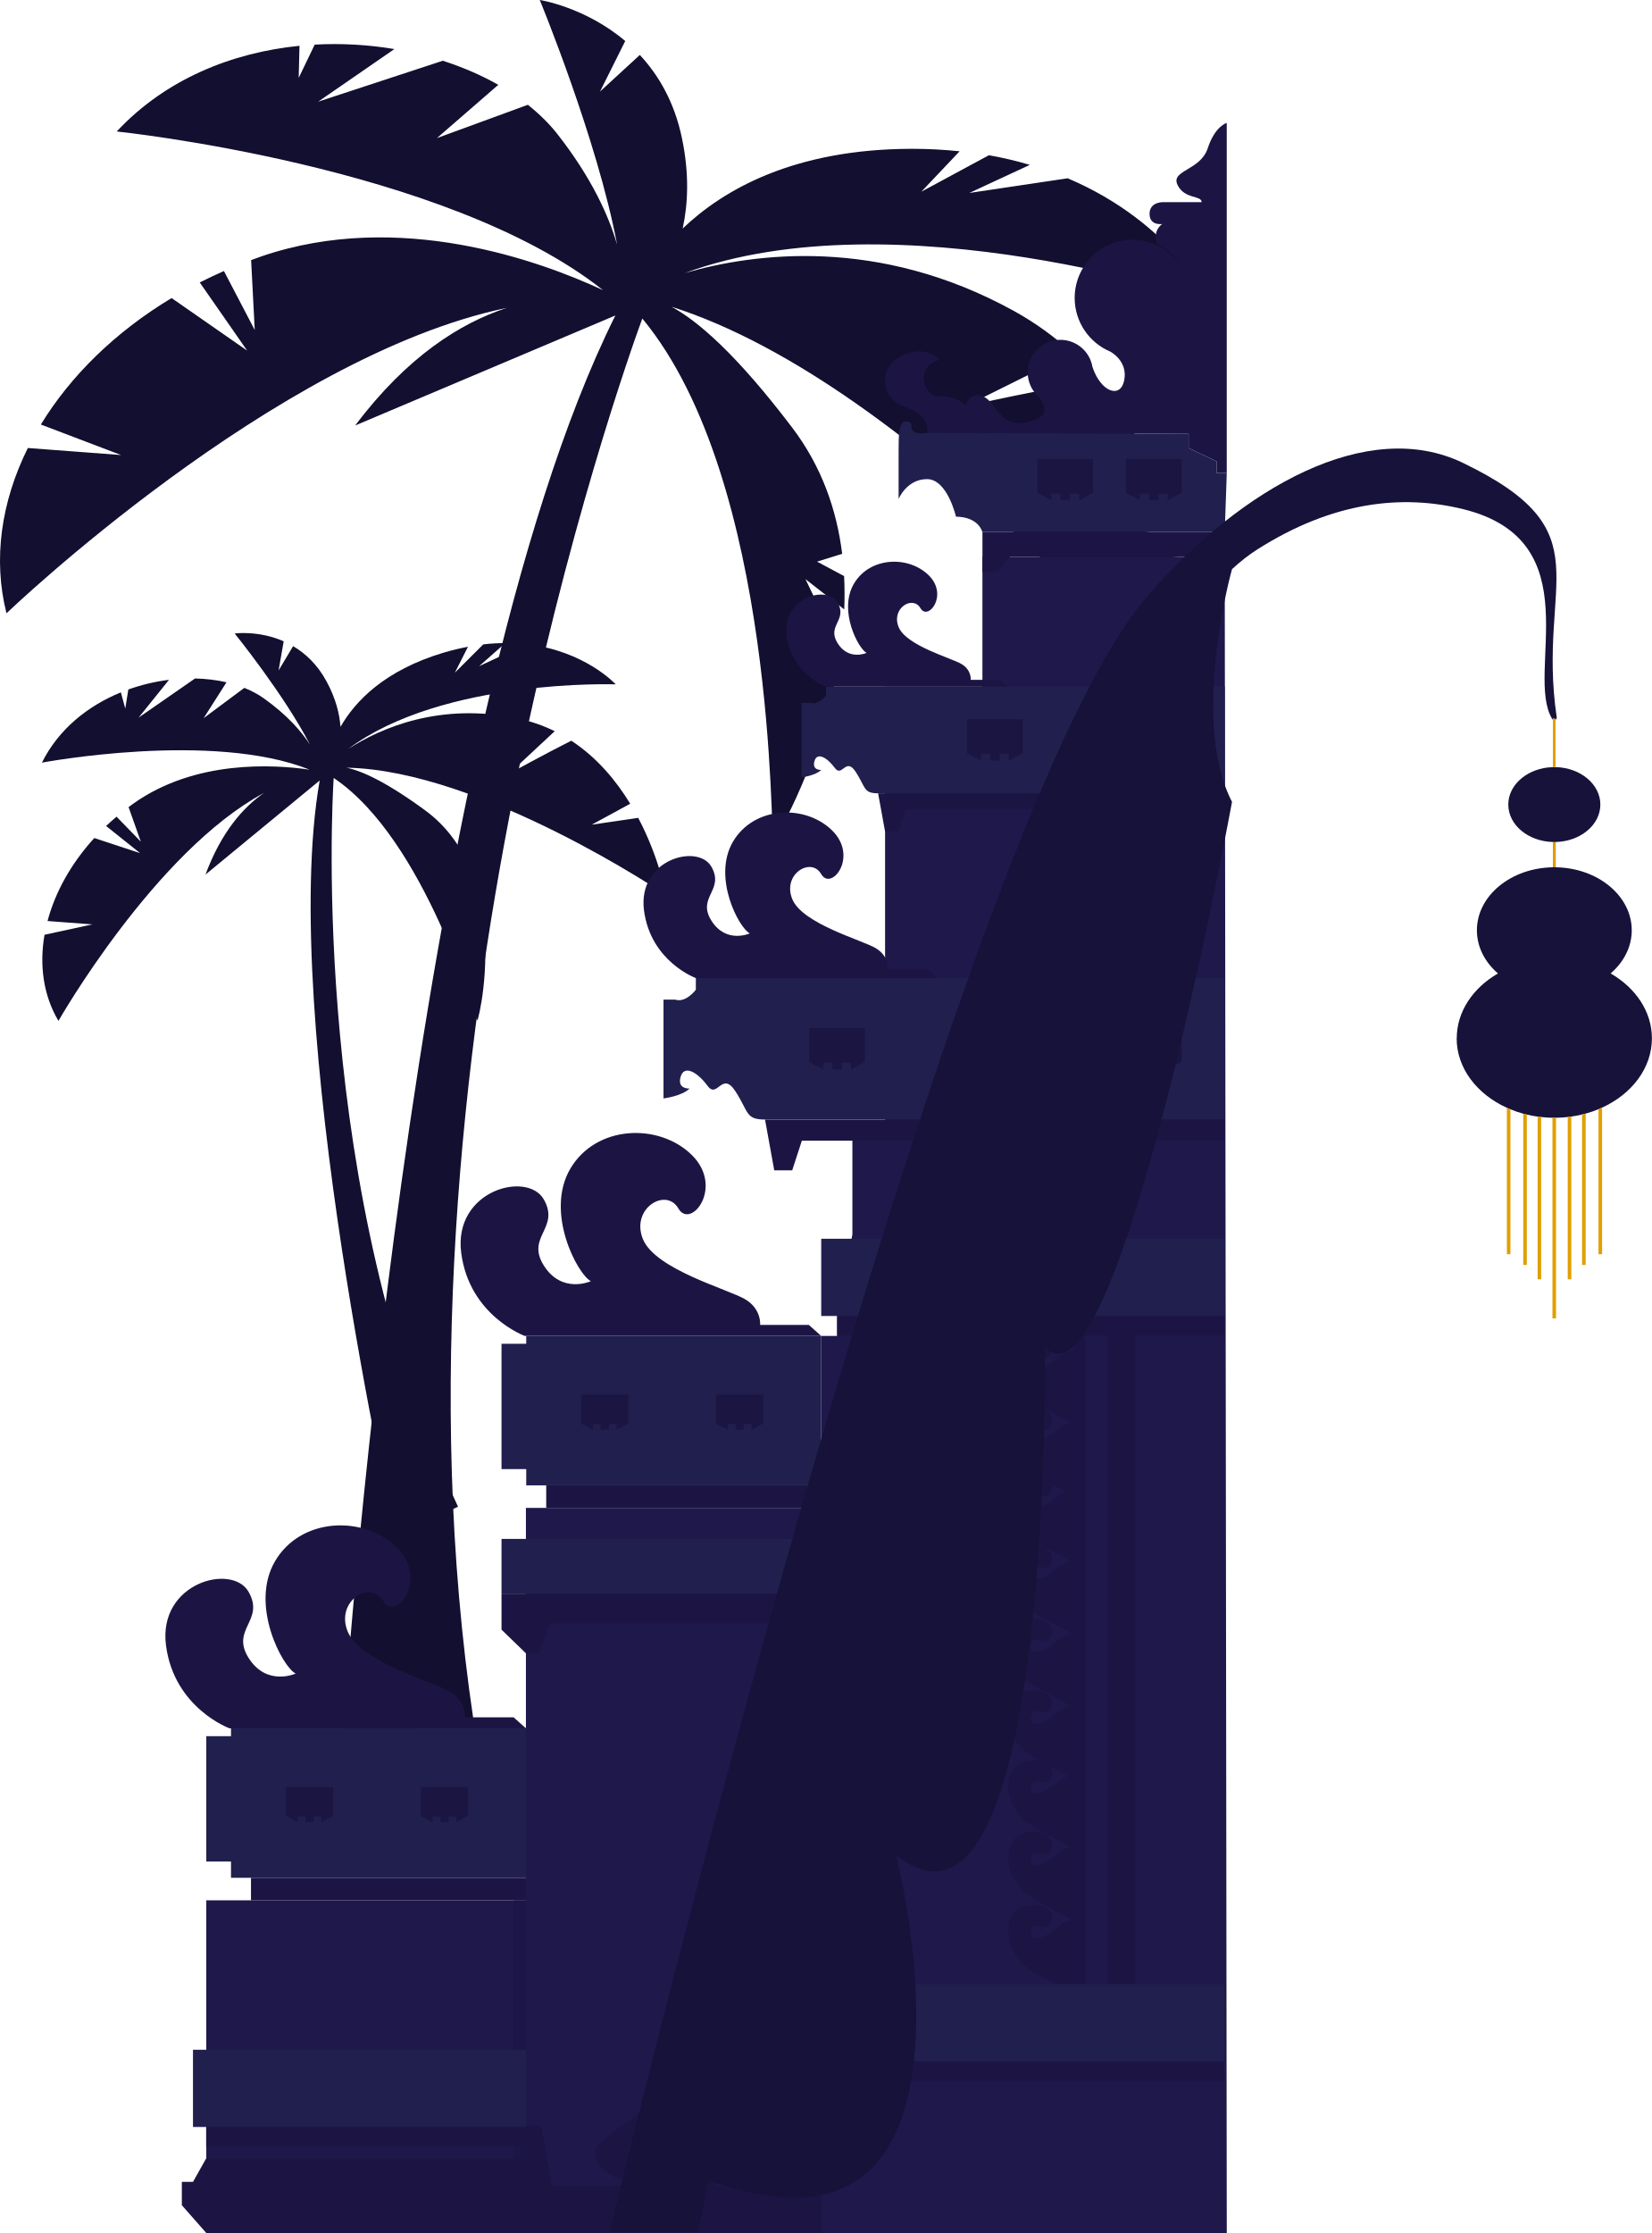
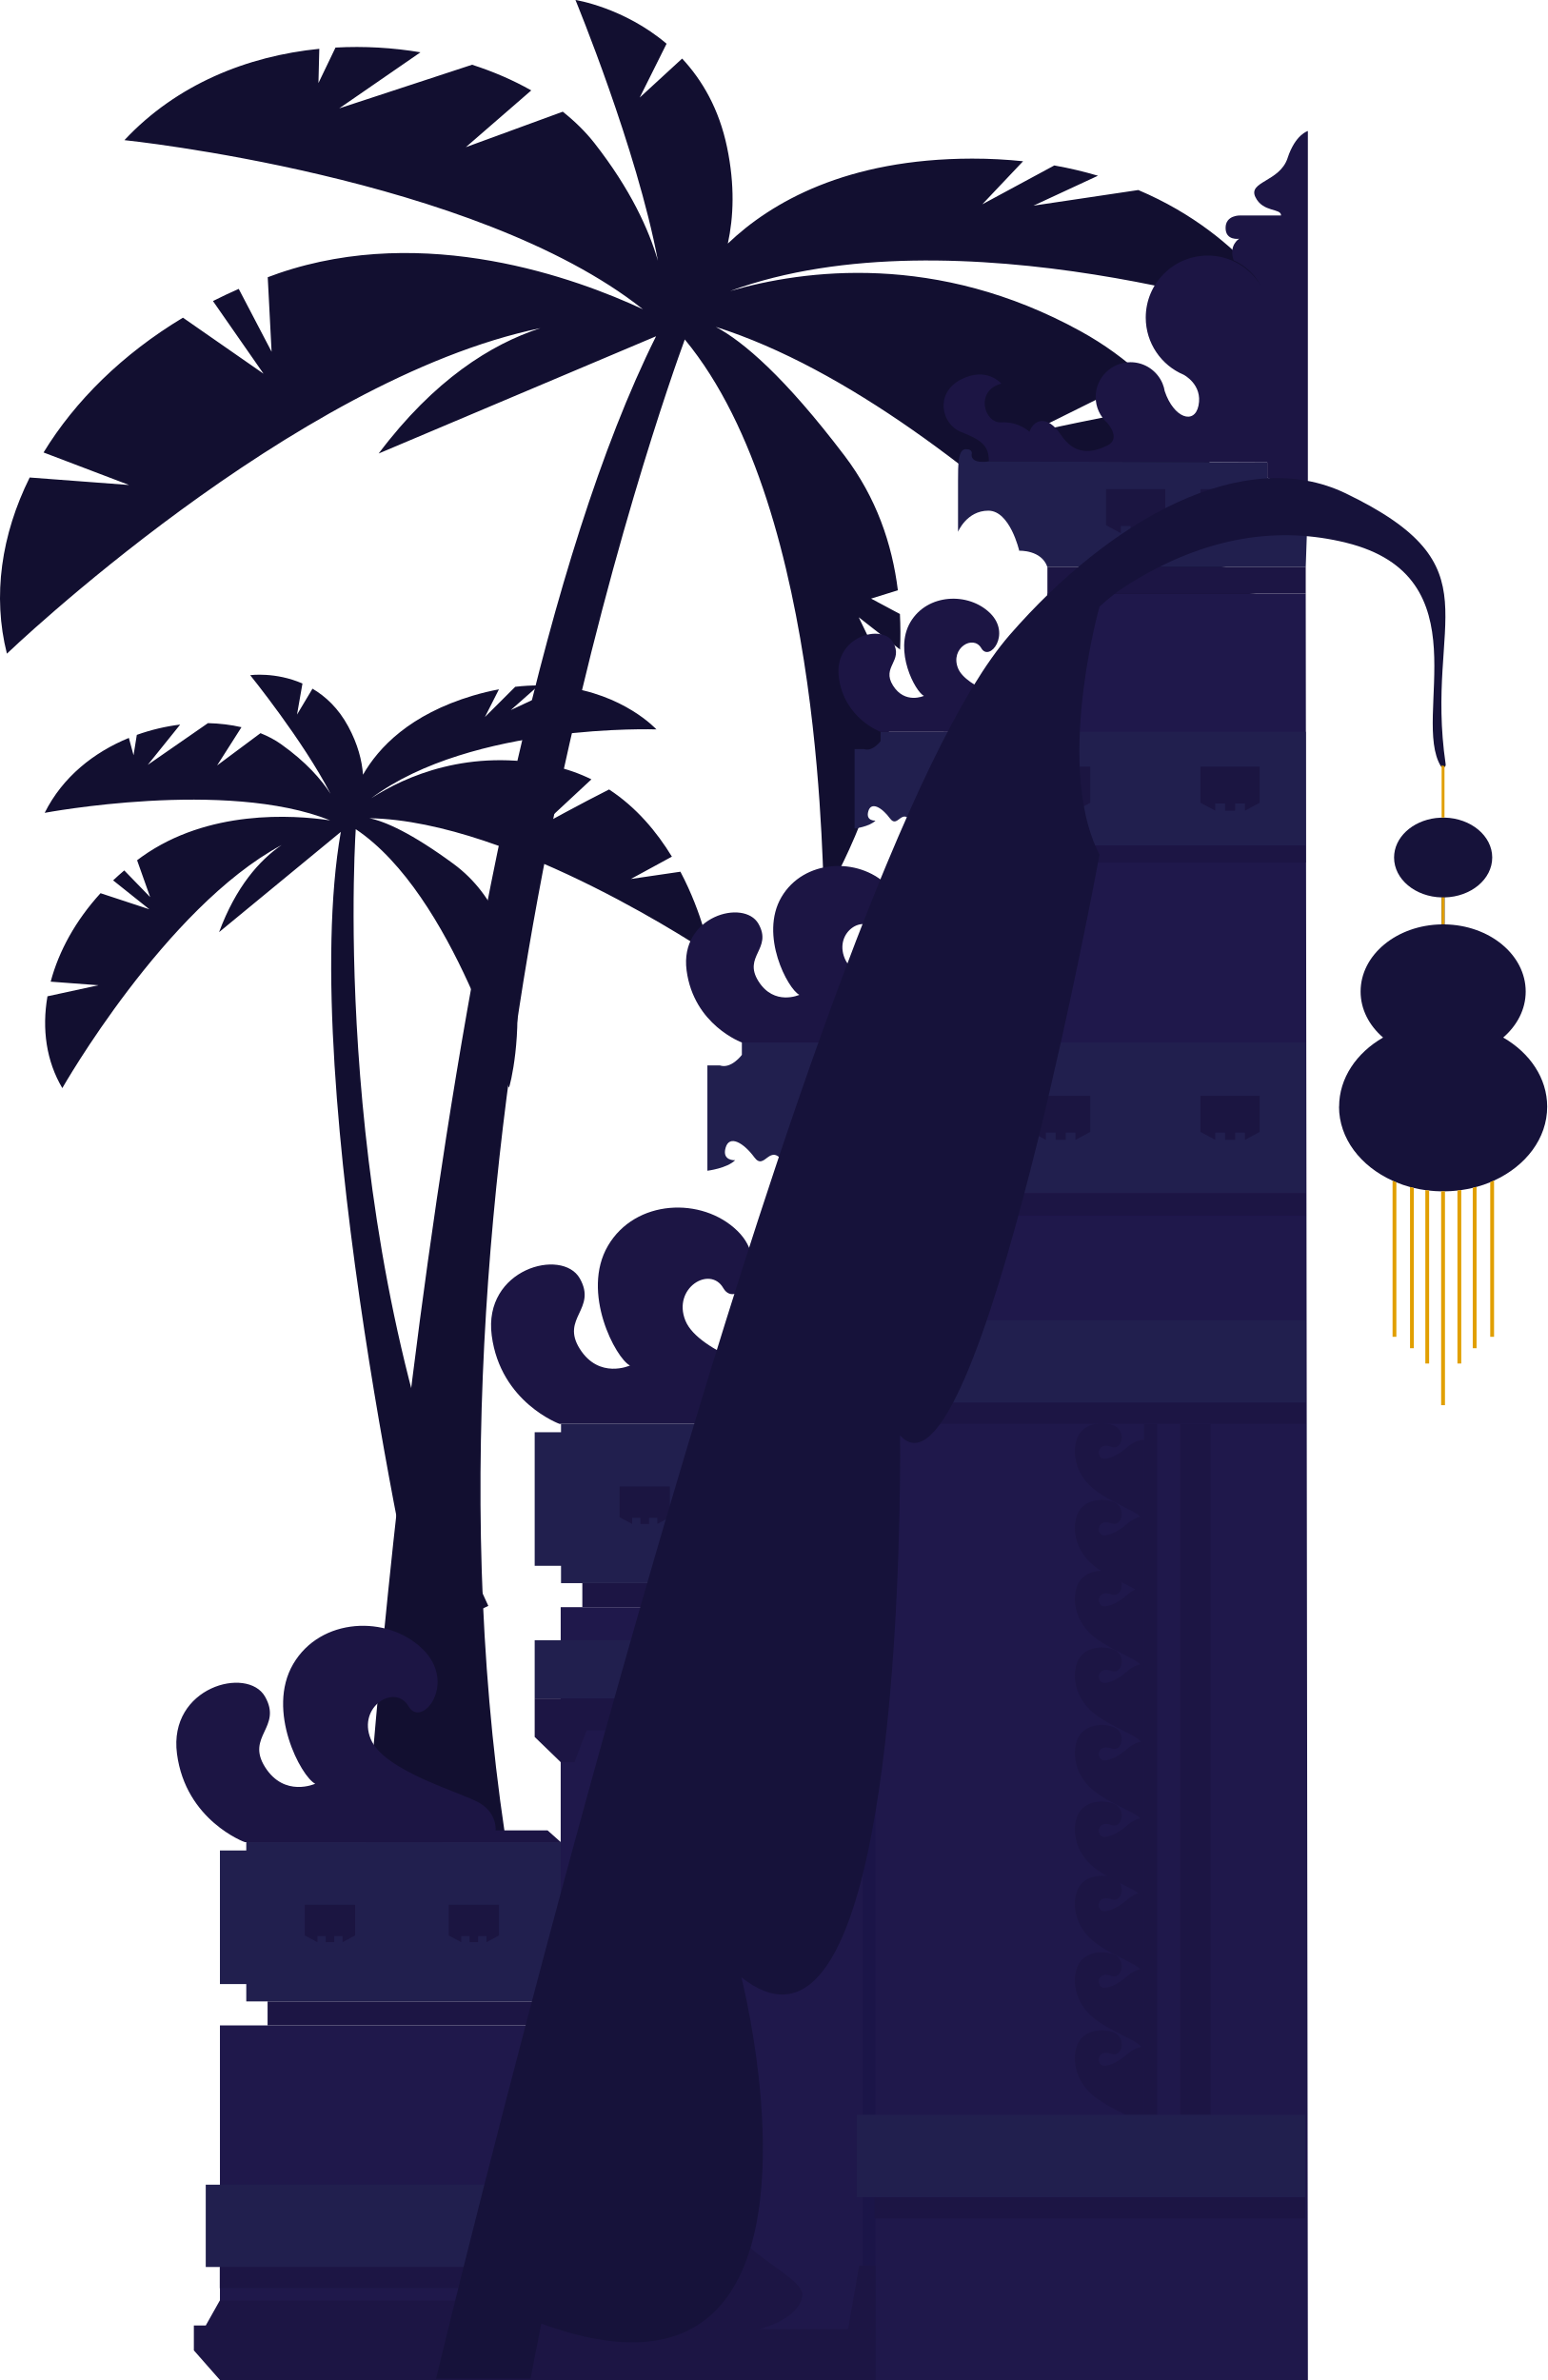
- <svg xmlns="http://www.w3.org/2000/svg" id="Layer_2" data-name="Layer 2" viewBox="0 0 576.14 778.64">
+ <svg xmlns="http://www.w3.org/2000/svg" id="Layer_2" data-name="Layer 2" viewBox="0 0 506.14 778.64">
  <defs>
    <style>
      .cls-1 {
        fill: #16123a;
      }

      .cls-1, .cls-2, .cls-3, .cls-4, .cls-5, .cls-6, .cls-7, .cls-8 {
        stroke-width: 0px;
      }

      .cls-2 {
        fill: #e19f00;
      }

      .cls-3 {
        fill: #1b1541;
      }

      .cls-4 {
        fill: #1b1548;
      }

      .cls-5 {
        fill: #1f184b;
      }

      .cls-6 {
        fill: #120f30;
      }

      .cls-7 {
        fill: #1c1544;
      }

      .cls-8 {
        fill: #211f4e;
      }
    </style>
  </defs>
  <g id="Layer_1-2" data-name="Layer 1">
    <g>
      <g>
        <path class="cls-6" d="m379.84,189.83l28.61-6.08c-4.6-17.46-12.45-35.8-25.65-51.41-18.89,3.39-45.98,9.25-45.98,9.25l37.19-18.46c-5.93-5.5-12.71-10.48-20.46-14.75-47.07-25.93-90.44-20.19-114.72-13.16,73.86-27.14,183.01,9.57,183.01,9.57,0,0-13.17-27.24-49.44-42.62l-34.3,5.11,21.1-9.79c-4.49-1.32-9.23-2.47-14.29-3.36l-23.55,12.71,13.34-14.09c-5.29-.54-10.82-.87-16.69-.86-41.14.07-65.77,14.3-79.9,27.79,1.88-8.64,2.33-19.11-.25-31.48-2.63-12.67-8.21-22.07-14.7-29.04l-13.88,12.76,8.79-17.62c-14.04-11.88-29.81-14.31-29.81-14.31,0,0,20.11,48.71,26.98,85.32-2.97-10.2-8.94-23.37-20.77-38.49-2.9-3.7-6.4-7.13-10.36-10.28l-31.71,11.61,21.4-18.57c-5.89-3.35-12.42-6.17-19.36-8.4l-43.46,14.27,26.58-18.34c-9.01-1.51-18.4-2.07-27.8-1.55l-5.58,11.61.28-11.2c-23.5,2.34-46.67,11.59-63.75,29.88,0,0,114.72,11.8,169.62,55.33-21.68-10.09-71.07-28.22-119.13-11.79-1.22.42-2.41.87-3.61,1.31l1.26,24.37-10.75-20.56c-2.87,1.26-5.68,2.59-8.43,3.98l16.54,23.77-26.36-18.33c-19.75,11.88-35.31,27.24-45.6,44.1l27.97,10.64-32.51-2.45C.43,174.91-2.52,194.96,2.26,213.85c0,0,93.63-89.75,174.54-106.5-16.11,5.24-34.78,16.9-52.92,41.02l90.75-38.36c-72.11,144.62-95.18,496.58-95.18,496.58l45.69-6.81c-34.13-229.02,52.25-470.61,58.89-488.72,46.99,56.79,44.57,182.13,45.73,181.96.71-.11,18.05-29.7,23.31-65.87l-12.13-25.2,13.52,10.56c.16-3.85.15-7.73-.05-11.63l-9.43-5.04,8.76-2.72c-1.88-15.2-7.07-30.35-17.41-43.98-19.66-25.92-33.2-37.41-42.16-42.2,85.75,27.2,179.86,141.94,179.86,141.94,0,0,2.77-24.75-3.15-54.54l-31.04-4.49Z" />
        <path class="cls-6" d="m206.36,287.58l13.45-7.32c-4.92-8.08-11.59-16.11-20.55-21.98-8.98,4.52-21.7,11.5-21.7,11.5l15.92-14.81c-3.8-1.87-7.94-3.37-12.47-4.35-27.5-5.99-48.41,3.36-59.55,10.52,33.02-24.64,93.29-22.51,93.29-22.51,0,0-10.67-11.71-31.18-14.02l-16.46,7.69,9.13-8.06c-2.45,0-5,.14-7.68.45l-9.92,9.89,4.59-9.06c-2.74.52-5.56,1.18-8.51,2.06-20.64,6.17-30.88,16.99-35.96,25.87-.34-4.62-1.68-9.94-4.82-15.76-3.21-5.97-7.41-9.85-11.71-12.38l-5.06,8.47,1.78-10.16c-8.82-3.87-17.1-2.73-17.1-2.73,0,0,17.36,21.45,26.28,38.8-3.01-4.67-7.98-10.4-16.17-16.22-2.01-1.43-4.28-2.62-6.74-3.61l-14.19,10.56,7.97-12.51c-3.46-.8-7.15-1.24-10.97-1.33l-19.69,13.65,10.61-13.18c-4.75.58-9.54,1.71-14.19,3.37l-1.07,6.66-1.53-5.66c-11.45,4.68-21.7,12.78-27.54,24.51,0,0,59.35-11.19,93.4,2.46-12.39-1.83-39.88-3.56-61.56,11.86-.55.39-1.08.79-1.61,1.19l4.27,12.05-8.47-8.72c-1.26,1.06-2.47,2.15-3.64,3.25l11.85,9.46-15.97-5.26c-8.14,8.91-13.66,18.94-16.31,28.94l15.63,1.17-16.68,3.62c-1.87,10.76-.36,21.26,4.86,30.03,0,0,33.6-59.02,71.72-79.51-7.3,5.03-14.94,13.68-20.44,28.49l39.83-32.8c-14.62,83.35,26.33,263.46,26.33,263.46l21.92-10.24c-51.31-109.87-44-244.02-43.37-254.11,32.06,21.49,49.55,84.77,50.11,84.51.34-.16,4.63-17.6,1.87-36.54l-9.85-10.84,8.36,3.28c-.49-1.95-1.08-3.9-1.76-5.83l-5.49-1.12,3.99-2.67c-3.21-7.35-8.08-14.18-15.3-19.48-13.74-10.07-22.25-13.82-27.46-14.89,47.1.86,111.47,44.41,111.47,44.41,0,0-2.3-12.84-9.72-26.91l-16.25,2.38Z" />
      </g>
      <g>
        <g>
          <g>
            <polygon class="cls-5" points="427.17 194.17 342.65 194.17 342.65 239.41 308.7 239.41 308.7 397.67 297.3 397.67 297.3 430.45 291.98 458.88 291.98 465.84 286.43 465.84 286.43 517.94 286.43 525.8 183.43 525.8 183.43 662.63 71.95 662.63 71.95 778.64 183.43 778.64 183.46 778.64 286.43 778.64 427.88 778.64 427.17 194.17" />
            <g>
              <rect class="cls-4" x="282.29" y="525.8" width="4.13" height="252.84" />
              <rect class="cls-4" x="179.17" y="662.63" width="4.25" height="116" />
            </g>
          </g>
          <g>
            <g>
              <path class="cls-7" d="m421.24,51.71c-2.57,7.8-13.02,7.62-10.54,12.76,2.48,5.14,8.4,3.54,8.4,6.02h-13.37s-4.78-.18-4.78,4.08,4.43,3.54,4.43,3.54c0,0-3.54,2.13-1.77,7.09,0,0,5.44,1.98,8.83,8.17,0,.01,0,.03.02.04-3.56-5.87-9.98-9.8-17.34-9.8-11.2,0-20.29,9.08-20.29,20.29,0,8.4,5.11,15.61,12.38,18.69h0s6.3,3.19,4.88,10.1c-1.3,6.35-8.08,4.12-11.05-4.71-.14-.85-.37-1.68-.7-2.46,0,0,0,0,0-.01h0c-1.71-4.11-5.77-7.01-10.51-7.01-6.28,0-11.38,5.09-11.38,11.38,0,3.34,1.45,6.34,3.74,8.42,0,0,4.83,5.19,0,7.5-4.83,2.3-10.5,3.37-15.11-3.54-4.61-6.91-9.04-4.82-10.28-.99,0,0-3.54-3.44-9.21-3.08-5.67.35-8.68-10.45,0-12.67,0,0-4.78-5.76-13.29-1.33-8.5,4.43-6.38,14.49,0,17.08,6.38,2.59,9.21,4.18,9.21,9.67l91.07.35v4.96l9.75,4.61v4.08h3.54V42.86s-4.08,1.06-6.64,8.86Z" />
              <path class="cls-8" d="m414.59,151.29l-91.07-.35s-5.67,1.06-5.67-2.13c0,0,.71-1.86-1.86-1.86s-2.57,4.87-2.57,10.37v16.66s2.83-6.91,9.92-6.91,10.1,13.11,10.1,13.11c0,0,7.26-.35,9.21,5.32h84.52l.71-20.55h-3.54v-4.08l-9.75-4.61v-4.96Z" />
              <g>
                <polygon class="cls-3" points="402.42 160.03 392.74 160.03 392.74 171.84 397.58 174.44 397.58 172.08 400.77 172.08 400.77 174.44 402.42 174.44 404.08 174.44 404.08 172.08 407.27 172.08 407.27 174.44 412.11 171.84 412.11 160.03 402.42 160.03" />
                <polygon class="cls-3" points="371.53 160.03 361.84 160.03 361.84 171.84 366.68 174.44 366.68 172.08 369.87 172.08 369.87 174.44 371.53 174.44 373.18 174.44 373.18 172.08 376.37 172.08 376.37 174.44 381.21 171.84 381.21 160.03 371.53 160.03" />
              </g>
              <polygon class="cls-7" points="427.17 185.49 342.66 185.49 342.66 199.49 347.97 199.49 352.22 194.17 427.17 194.17 427.17 185.49" />
            </g>
            <g>
              <rect class="cls-8" x="286.43" y="431.95" width="140.74" height="26.93" />
              <rect class="cls-7" x="291.98" y="458.88" width="135.19" height="6.95" />
            </g>
            <g>
              <g>
-                 <path class="cls-7" d="m374.3,471.08s-2.5-.32-5.56,2.42c-3.06,2.74-7.58,4.84-8.79,3.14s-.06-4.65,3.63-3.3c3.69,1.34,4.92-5.32.89-6.93-4.03-1.61-9.59-.73-11.69,3.3-2.1,4.03-1.93,12.73,6.37,18.46,8.3,5.72,15.15,6.45,15.15,10.88v-27.97Z" />
-                 <path class="cls-7" d="m374.3,496.12s-2.5-.32-5.56,2.42c-3.06,2.74-7.58,4.84-8.79,3.14s-.06-4.65,3.63-3.3c3.69,1.34,4.92-5.32.89-6.93-4.03-1.61-9.59-.73-11.69,3.3-2.1,4.03-1.93,12.73,6.37,18.46,8.3,5.72,15.15,6.45,15.15,10.88v-27.97Z" />
+                 <path class="cls-7" d="m374.3,471.08s-2.5-.32-5.56,2.42c-3.06,2.74-7.58,4.84-8.79,3.14-1.21-1.69-.06-4.65,3.63-3.3,3.69,1.34,4.92-5.32.89-6.93-4.03-1.61-9.59-.73-11.69,3.3-2.1,4.03-1.93,12.73,6.37,18.46,8.3,5.72,15.15,6.45,15.15,10.88v-27.97Z" />
+                 <path class="cls-7" d="m374.3,496.12s-2.5-.32-5.56,2.42c-3.06,2.74-7.58,4.84-8.79,3.14-1.21-1.69-.06-4.65,3.63-3.3,3.69,1.34,4.92-5.32.89-6.93-4.03-1.61-9.59-.73-11.69,3.3-2.1,4.03-1.93,12.73,6.37,18.46,8.3,5.72,15.15,6.45,15.15,10.88v-27.97Z" />
                <path class="cls-7" d="m374.3,519.36s-2.5-.32-5.56,2.42c-3.06,2.74-7.58,4.84-8.79,3.14-1.21-1.69-.06-4.65,3.63-3.3,3.69,1.34,4.92-5.32.89-6.93-4.03-1.61-9.59-.73-11.69,3.3-2.1,4.03-1.93,12.73,6.37,18.46,8.3,5.72,15.15,6.45,15.15,10.88v-27.97Z" />
                <path class="cls-7" d="m374.3,544.4s-2.5-.32-5.56,2.42c-3.06,2.74-7.58,4.84-8.79,3.14-1.21-1.69-.06-4.65,3.63-3.3s4.92-5.32.89-6.93c-4.03-1.61-9.59-.73-11.69,3.3-2.1,4.03-1.93,12.73,6.37,18.46,8.3,5.72,15.15,6.45,15.15,10.88v-27.97Z" />
-                 <path class="cls-7" d="m374.3,569.76s-2.5-.32-5.56,2.42c-3.06,2.74-7.58,4.84-8.79,3.14s-.06-4.65,3.63-3.3c3.69,1.34,4.92-5.32.89-6.93-4.03-1.61-9.59-.73-11.69,3.3-2.1,4.03-1.93,12.73,6.37,18.46,8.3,5.72,15.15,6.45,15.15,10.88v-27.97Z" />
-                 <path class="cls-7" d="m374.3,594.8s-2.5-.32-5.56,2.42c-3.06,2.74-7.58,4.84-8.79,3.14s-.06-4.65,3.63-3.3c3.69,1.34,4.92-5.32.89-6.93-4.03-1.61-9.59-.73-11.69,3.3-2.1,4.03-1.93,12.73,6.37,18.46,8.3,5.72,15.15,6.45,15.15,10.88v-27.97Z" />
-                 <path class="cls-7" d="m374.3,619.1s-2.5-.32-5.56,2.42c-3.06,2.74-7.58,4.84-8.79,3.14s-.06-4.65,3.63-3.3c3.69,1.34,4.92-5.32.89-6.93-4.03-1.61-9.59-.73-11.69,3.3-2.1,4.03-1.93,12.73,6.37,18.46,8.3,5.72,15.15,6.45,15.15,10.88v-27.97Z" />
+                 <path class="cls-7" d="m374.3,569.76s-2.5-.32-5.56,2.42c-3.06,2.74-7.58,4.84-8.79,3.14-1.21-1.69-.06-4.65,3.63-3.3,3.69,1.34,4.92-5.32.89-6.93-4.03-1.61-9.59-.73-11.69,3.3-2.1,4.03-1.93,12.73,6.37,18.46,8.3,5.72,15.15,6.45,15.15,10.88v-27.97Z" />
+                 <path class="cls-7" d="m374.3,594.8s-2.5-.32-5.56,2.42c-3.06,2.74-7.58,4.84-8.79,3.14-1.21-1.69-.06-4.65,3.63-3.3,3.69,1.34,4.92-5.32.89-6.93-4.03-1.61-9.59-.73-11.69,3.3-2.1,4.03-1.93,12.73,6.37,18.46,8.3,5.72,15.15,6.45,15.15,10.88v-27.97Z" />
+                 <path class="cls-7" d="m374.3,619.1s-2.5-.32-5.56,2.42c-3.06,2.74-7.58,4.84-8.79,3.14-1.21-1.69-.06-4.65,3.63-3.3,3.69,1.34,4.92-5.32.89-6.93-4.03-1.61-9.59-.73-11.69,3.3-2.1,4.03-1.93,12.73,6.37,18.46,8.3,5.72,15.15,6.45,15.15,10.88v-27.97Z" />
                <path class="cls-7" d="m374.3,644.14s-2.5-.32-5.56,2.42c-3.06,2.74-7.58,4.84-8.79,3.14-1.21-1.69-.06-4.65,3.63-3.3,3.69,1.34,4.92-5.32.89-6.93-4.03-1.61-9.59-.73-11.69,3.3-2.1,4.03-1.93,12.73,6.37,18.46,8.3,5.72,15.15,6.45,15.15,10.88v-27.97Z" />
-                 <path class="cls-7" d="m374.3,669.66s-2.5-.32-5.56,2.42c-3.06,2.74-7.58,4.84-8.79,3.14s-.06-4.65,3.63-3.3c3.69,1.34,4.92-5.32.89-6.93-4.03-1.61-9.59-.73-11.69,3.3-2.1,4.03-1.93,12.73,6.37,18.46,8.3,5.72,15.15,6.45,15.15,10.88v-27.97Z" />
+                 <path class="cls-7" d="m374.3,669.66s-2.5-.32-5.56,2.42c-3.06,2.74-7.58,4.84-8.79,3.14-1.21-1.69-.06-4.65,3.63-3.3,3.69,1.34,4.92-5.32.89-6.93-4.03-1.61-9.59-.73-11.69,3.3-2.1,4.03-1.93,12.73,6.37,18.46,8.3,5.72,15.15,6.45,15.15,10.88v-27.97Z" />
              </g>
              <rect class="cls-7" x="374.3" y="465.84" width="4.27" height="231.79" />
              <rect class="cls-7" x="386.11" y="465.84" width="9.94" height="231.79" />
            </g>
            <g>
              <rect class="cls-8" x="280.29" y="691.89" width="146.71" height="26.93" />
              <rect class="cls-7" x="286.07" y="718.82" width="140.92" height="6.95" />
            </g>
            <g>
              <path class="cls-8" d="m427.17,239.41h-139.09v3.07s-2.6,3.54-5.43,2.6h-3.07v25.99s4.84-.59,6.85-2.6c0,0-3.31.24-2.36-3.07.94-3.31,4.49-1.18,7.09,2.36,2.6,3.54,3.78-4.02,7.32,1.42,3.54,5.43,2.6,7.44,7.8,7.44h120.9v-37.21Z" />
              <polygon class="cls-7" points="427.17 276.62 427.17 282.17 315.96 282.17 313.42 289.97 308.7 289.97 306.27 276.62 427.17 276.62" />
              <path class="cls-7" d="m351.69,239.41l-2.66-2.36h-10.45s.35-3.37-3.19-5.49c-3.54-2.13-19.31-6.38-21.97-12.93-2.66-6.56,4.96-11.16,7.62-6.56,2.66,4.61,9.92-4.61,2.83-11.52-7.09-6.91-20.55-6.38-26.05,3.01-5.49,9.39,1.59,22.68,4.43,24.1,0,0-6.2,2.83-10.1-3.37-3.9-6.2,3.54-7.97,0-14.17-3.54-6.2-19.49-1.95-17.72,11.52,1.77,13.47,13.64,17.78,13.64,17.78h63.61Z" />
              <g>
                <polygon class="cls-3" points="402.42 250.81 392.74 250.81 392.74 262.62 397.58 265.22 397.58 262.86 400.77 262.86 400.77 265.22 402.42 265.22 404.08 265.22 404.08 262.86 407.27 262.86 407.27 265.22 412.11 262.62 412.11 250.81 402.42 250.81" />
                <polygon class="cls-3" points="347 250.81 337.32 250.81 337.32 262.62 342.16 265.22 342.16 262.86 345.35 262.86 345.35 265.22 347 265.22 348.66 265.22 348.66 262.86 351.84 262.86 351.84 265.22 356.69 262.62 356.69 250.81 347 250.81" />
              </g>
            </g>
            <g>
-               <path class="cls-7" d="m286.43,465.84l-4.32-3.84h-16.99s.58-5.47-5.18-8.93c-5.76-3.46-31.39-10.37-35.71-21.02-4.32-10.66,8.06-18.14,12.38-10.66,4.32,7.49,16.13-7.49,4.61-18.72-11.52-11.23-33.41-10.37-42.33,4.9-8.93,15.26,2.59,36.86,7.2,39.17,0,0-10.08,4.61-16.42-5.47s5.76-12.96,0-23.04c-5.76-10.08-31.68-3.17-28.8,18.72,2.88,21.89,22.18,28.89,22.18,28.89h103.39Z" />
+               <path class="cls-7" d="m286.43,465.84l-4.32-3.84h-16.99s.58-5.47-5.18-8.93c-5.76-3.46-31.39-10.37-35.71-21.02-4.32-10.66,8.06-18.14,12.38-10.66s16.13-7.49,4.61-18.72c-11.52-11.23-33.41-10.37-42.33,4.9-8.93,15.26,2.59,36.86,7.2,39.17,0,0-10.08,4.61-16.42-5.47-6.34-10.08,5.76-12.96,0-23.04-5.76-10.08-31.68-3.17-28.8,18.72,2.88,21.89,22.18,28.89,22.18,28.89h103.39Z" />
              <polygon class="cls-8" points="183.54 465.84 183.54 468.57 174.92 468.57 174.92 512.27 183.54 512.27 183.54 517.94 286.43 517.94 286.43 465.84 183.54 465.84" />
              <rect class="cls-7" x="190.51" y="517.94" width="95.92" height="7.86" />
              <g>
                <polygon class="cls-3" points="257.99 486.33 249.76 486.33 249.76 496.37 253.88 498.57 253.88 496.57 256.58 496.57 256.58 498.57 257.99 498.57 259.39 498.57 259.39 496.57 262.1 496.57 262.1 498.57 266.21 496.37 266.21 486.33 257.99 486.33" />
                <polygon class="cls-3" points="210.92 486.33 202.7 486.33 202.7 496.37 206.81 498.57 206.81 496.57 209.52 496.57 209.52 498.57 210.92 498.57 212.33 498.57 212.33 496.57 215.03 496.57 215.03 498.57 219.15 496.37 219.15 486.33 210.92 486.33" />
              </g>
            </g>
            <g>
              <path class="cls-7" d="m183.46,602.67l-4.32-3.84h-16.99s.58-5.47-5.18-8.93c-5.76-3.46-31.39-10.37-35.71-21.02s8.06-18.14,12.38-10.66,16.13-7.49,4.61-18.72c-11.52-11.23-33.41-10.37-42.33,4.9-8.93,15.26,2.59,36.86,7.2,39.17,0,0-10.08,4.61-16.42-5.47-6.34-10.08,5.76-12.96,0-23.04-5.76-10.08-31.68-3.17-28.8,18.72,2.88,21.89,22.17,28.89,22.17,28.89h103.39Z" />
              <polygon class="cls-8" points="80.57 602.67 80.57 605.4 71.95 605.4 71.95 649.11 80.57 649.11 80.57 654.78 183.46 654.78 183.46 602.67 80.57 602.67" />
              <rect class="cls-7" x="87.54" y="654.78" width="95.92" height="7.86" />
              <g>
                <polygon class="cls-3" points="155.02 623.17 146.79 623.17 146.79 633.2 150.9 635.41 150.9 633.4 153.61 633.4 153.61 635.41 155.02 635.41 156.42 635.41 156.42 633.4 159.13 633.4 159.13 635.41 163.24 633.2 163.24 623.17 155.02 623.17" />
                <polygon class="cls-3" points="107.95 623.17 99.72 623.17 99.72 633.2 103.84 635.41 103.84 633.4 106.54 633.4 106.54 635.41 107.95 635.41 109.35 635.41 109.35 633.4 112.06 633.4 112.06 635.41 116.17 633.2 116.17 623.17 107.95 623.17" />
              </g>
            </g>
            <g>
              <path class="cls-8" d="m427.17,341.04h-184.47v4.07s-3.45,4.7-7.21,3.45h-4.07v34.46s6.42-.78,9.09-3.45c0,0-4.39.31-3.13-4.07,1.25-4.39,5.95-1.57,9.4,3.13,3.45,4.7,5.01-5.33,9.71,1.88,4.7,7.21,3.45,9.87,10.34,9.87h160.34v-49.35Z" />
              <polygon class="cls-7" points="427.17 390.39 427.17 397.75 279.68 397.75 276.31 408.09 270.04 408.09 266.83 390.39 427.17 390.39" />
              <path class="cls-7" d="m327.07,341.04l-3.52-3.13h-13.86s.47-4.46-4.23-7.28c-4.7-2.82-25.61-8.46-29.14-17.15-3.52-8.69,6.58-14.8,10.1-8.69,3.52,6.11,13.16-6.11,3.76-15.27-9.4-9.16-27.26-8.46-34.54,3.99-7.28,12.45,2.11,30.08,5.87,31.96,0,0-8.22,3.76-13.39-4.46-5.17-8.22,4.7-10.57,0-18.8-4.7-8.22-25.85-2.58-23.5,15.27,2.35,17.86,18.09,23.58,18.09,23.58h84.36Z" />
              <g>
                <polygon class="cls-3" points="402.42 358.51 392.74 358.51 392.74 370.32 397.58 372.92 397.58 370.56 400.77 370.56 400.77 372.92 402.42 372.92 404.08 372.92 404.08 370.56 407.27 370.56 407.27 372.92 412.11 370.32 412.11 358.51 402.42 358.51" />
                <polygon class="cls-3" points="347 358.51 337.32 358.51 337.32 370.32 342.16 372.92 342.16 370.56 345.35 370.56 345.35 372.92 347 372.92 348.66 372.92 348.66 370.56 351.84 370.56 351.84 372.92 356.69 370.32 356.69 358.51 347 358.51" />
                <polygon class="cls-3" points="291.98 358.51 282.29 358.51 282.29 370.32 287.14 372.92 287.14 370.56 290.33 370.56 290.33 372.92 291.98 372.92 293.63 372.92 293.63 370.56 296.82 370.56 296.82 372.92 301.67 370.32 301.67 358.51 291.98 358.51" />
              </g>
            </g>
            <g>
              <rect class="cls-8" x="67.31" y="714.74" width="116.14" height="26.93" />
              <path class="cls-7" d="m281.09,741.19l-3.64,20.79h-29.03s12.21-2.83,14.03-10.39c1.82-7.56-27.5-15.59-27.5-34.96,0,19.37-29.32,27.4-27.51,34.96,1.82,7.56,14.03,10.39,14.03,10.39h-29.03l-3.64-20.79h-5.34v.48h-111.56v6.95h111.56v4.03h-111.56l-4.58,8.15h-3.9v8.15l8.53,9.69h214.48v-37.44h-5.34Z" />
            </g>
            <g>
              <rect class="cls-8" x="174.92" y="536.61" width="111.51" height="19.06" />
              <polygon class="cls-7" points="174.92 555.67 174.92 568.26 183.46 576.53 187.92 576.53 191.93 566.1 277.69 566.1 280.29 576.53 286.43 576.53 286.43 555.67 174.92 555.67" />
            </g>
          </g>
        </g>
        <g>
-           <path class="cls-1" d="m212.68,778.21h30.89s1.22-6.46,3.51-18.01c26.86,9.8,44.21,7,55.19-2.54,31.58-27.44,10.28-110.75,10.28-110.75,5.22,4.11,9.92,5.84,14.13,5.6,1.83-.1,3.58-.59,5.23-1.4,34.73-17.02,32.54-181.52,32.54-181.52,12.76,14.22,29.4-35.01,42.67-86.9.75-2.93,1.5-5.87,2.22-8.81,2.88-11.63,5.57-23.22,8-34.1,3.8-17.09,6.95-32.41,9.11-43.3.72-3.63,1.33-6.77,1.83-9.32.93-4.82,1.43-7.55,1.43-7.55-7.95-15.39-7.38-37.62-5.13-54.93,1.93-14.88,5.1-26.11,5.13-26.22,2.93-2.69,5.84-4.98,8.77-6.84,26.44-16.81,50.64-19.29,71.8-14.09,45.1,11.05,21.35,57.11,31.1,73.16v.02s.02,0,.04.01c.31.49.93.32.93.32.05-.01.1-.02.15-.05.34-.16.51-.52.44-1-6.97-47.71,17.2-64.52-32.68-88.58-33.18-16.01-76.88,8.3-109.96,46.33-3.86,4.45-7.88,10.14-12.01,16.92-8.94,14.69-18.42,34.53-28.18,57.96-.62,1.5-1.25,3-1.87,4.52-1.23,3.02-2.48,6.09-3.71,9.22-.02.04-.04.06-.05.1-2.92,7.35-5.86,14.99-8.81,22.89-2.48,6.63-4.97,13.45-7.46,20.41-2.09,5.84-4.2,11.8-6.29,17.85-2.29,6.63-4.59,13.36-6.88,20.2-.54,1.62-1.08,3.24-1.62,4.86-7.1,21.31-14.16,43.49-21.07,65.97-1.01,3.31-2.02,6.62-3.03,9.94-1.4,4.55-2.77,9.11-4.14,13.68-2.42,8.04-4.81,16.1-7.18,24.14-1.3,4.41-2.59,8.81-3.86,13.21-30.52,104.89-56.04,205.91-66.45,248.01-3.24,13.15-5.02,20.55-5.02,20.55Z" />
-           <path class="cls-1" d="m508.06,362.05c0,10.42,7.07,19.5,17.52,24.23l1.25.54c1.43.59,2.92,1.1,4.46,1.52l1.25.31c1.23.3,2.48.54,3.76.71l1.25.15c1.3.15,2.6.22,3.93.25h1.25c1.38-.02,2.75-.11,4.09-.26l1.25-.16c1.28-.19,2.54-.42,3.76-.72l1.25-.32c1.55-.42,3.04-.93,4.47-1.53l1.25-.55c10.36-4.75,17.36-13.78,17.36-24.15,0-9.35-5.68-17.61-14.39-22.63,4.55-3.94,7.36-9.22,7.36-15.05,0-12.01-11.85-21.77-26.54-21.97v-8.82c8.65-.2,15.59-5.96,15.59-13.05s-6.94-12.85-15.59-13.06h-.93l-1.91.14c-7.75.95-13.68,6.37-13.68,12.92,0,7.09,6.93,12.85,15.59,13.05v8.82c-14.7.2-26.54,9.96-26.54,21.97,0,5.83,2.8,11.12,7.35,15.05-8.7,5.02-14.38,13.28-14.38,22.63Z" />
-           <polygon class="cls-2" points="557.53 386.75 557.53 437.34 558.78 437.34 558.78 386.2 557.53 386.75" />
-           <polygon class="cls-2" points="551.81 388.61 551.81 441.09 553.06 441.09 553.06 388.28 551.81 388.61" />
-           <polygon class="cls-2" points="546.8 389.49 546.8 446.09 548.05 446.09 548.05 389.33 546.8 389.49" />
-           <rect class="cls-2" x="541.47" y="389.75" width="1.25" height="69.97" />
-           <polygon class="cls-2" points="536.3 389.35 536.3 446.09 537.54 446.09 537.54 389.5 536.3 389.35" />
-           <polygon class="cls-2" points="531.29 388.33 531.29 441.09 532.53 441.09 532.53 388.64 531.29 388.33" />
-           <polygon class="cls-2" points="525.58 386.28 525.58 437.34 526.82 437.34 526.82 386.81 525.58 386.28" />
-           <path class="cls-2" d="m541.63,250.24v17.22h.93v-16.9s-.62.16-.93-.32Z" />
-           <rect class="cls-2" x="541.63" y="293.57" width=".93" height="8.82" />
+           <path class="cls-1" d="m142.68,778.21h30.89s1.22-6.46,3.51-18.01c26.86,9.8,44.21,7,55.19-2.54,31.58-27.44,10.28-110.75,10.28-110.75,5.22,4.11,9.92,5.84,14.13,5.6,1.83-.1,3.58-.59,5.23-1.4,34.73-17.02,32.54-181.52,32.54-181.52,12.76,14.22,29.4-35.01,42.67-86.9.75-2.93,1.5-5.87,2.22-8.81,2.88-11.63,5.57-23.22,8-34.1,3.8-17.09,6.95-32.41,9.11-43.3.72-3.63,1.33-6.77,1.83-9.32.93-4.82,1.43-7.55,1.43-7.55-7.95-15.39-7.38-37.62-5.13-54.93,1.93-14.88,5.1-26.11,5.13-26.22,2.93-2.69,5.84-4.98,8.77-6.84,26.44-16.81,50.64-19.29,71.8-14.09,45.1,11.05,21.35,57.11,31.1,73.16v.02s.02,0,.04.01c.31.49.93.32.93.32.05-.01.1-.02.15-.05.34-.16.51-.52.44-1-6.97-47.71,17.2-64.52-32.68-88.58-33.18-16.01-76.88,8.3-109.96,46.33-3.86,4.45-7.88,10.14-12.01,16.92-8.94,14.69-18.42,34.53-28.18,57.96-.62,1.5-1.25,3-1.87,4.52-1.23,3.02-2.48,6.09-3.71,9.22-.02.04-.04.06-.05.1-2.92,7.35-5.86,14.99-8.81,22.89-2.48,6.63-4.97,13.45-7.46,20.41-2.09,5.84-4.2,11.8-6.29,17.85-2.29,6.63-4.59,13.36-6.88,20.2-.54,1.62-1.08,3.24-1.62,4.86-7.1,21.31-14.16,43.49-21.07,65.97-1.01,3.31-2.02,6.62-3.03,9.94-1.4,4.55-2.77,9.11-4.14,13.68-2.42,8.04-4.81,16.1-7.18,24.14-1.3,4.41-2.59,8.81-3.86,13.21-30.52,104.89-56.04,205.91-66.45,248.01-3.24,13.15-5.02,20.55-5.02,20.55Z" />
+           <path class="cls-1" d="m438.06,362.05c0,10.42,7.07,19.5,17.52,24.23l1.25.54c1.43.59,2.92,1.1,4.46,1.52l1.25.31c1.23.3,2.48.54,3.76.71l1.25.15c1.3.15,2.6.22,3.93.25h1.25c1.38-.02,2.75-.11,4.09-.26l1.25-.16c1.28-.19,2.54-.42,3.76-.72l1.25-.32c1.55-.42,3.04-.93,4.47-1.53l1.25-.55c10.36-4.75,17.36-13.78,17.36-24.15,0-9.35-5.68-17.61-14.39-22.63,4.55-3.94,7.36-9.22,7.36-15.05,0-12.01-11.85-21.77-26.54-21.97v-8.82c8.65-.2,15.59-5.96,15.59-13.05s-6.94-12.85-15.59-13.06h-.93l-1.91.14c-7.75.95-13.68,6.37-13.68,12.92,0,7.09,6.93,12.85,15.59,13.05v8.82c-14.7.2-26.54,9.96-26.54,21.97,0,5.83,2.8,11.12,7.35,15.05-8.7,5.02-14.38,13.28-14.38,22.63Z" />
+           <polygon class="cls-2" points="487.53 386.75 487.53 437.34 488.78 437.34 488.78 386.2 487.53 386.75" />
+           <polygon class="cls-2" points="481.81 388.61 481.81 441.09 483.06 441.09 483.06 388.28 481.81 388.61" />
+           <polygon class="cls-2" points="476.8 389.49 476.8 446.09 478.05 446.09 478.05 389.33 476.8 389.49" />
+           <rect class="cls-2" x="471.47" y="389.75" width="1.25" height="69.97" />
+           <polygon class="cls-2" points="466.3 389.35 466.3 446.09 467.54 446.09 467.54 389.5 466.3 389.35" />
+           <polygon class="cls-2" points="461.29 388.33 461.29 441.09 462.53 441.09 462.53 388.64 461.29 388.33" />
+           <polygon class="cls-2" points="455.58 386.28 455.58 437.34 456.82 437.34 456.82 386.81 455.58 386.28" />
+           <path class="cls-2" d="m471.63,250.24v17.22h.93v-16.9s-.62.16-.93-.32Z" />
+           <rect class="cls-2" x="471.63" y="293.57" width=".93" height="8.82" />
        </g>
      </g>
    </g>
  </g>
</svg>
